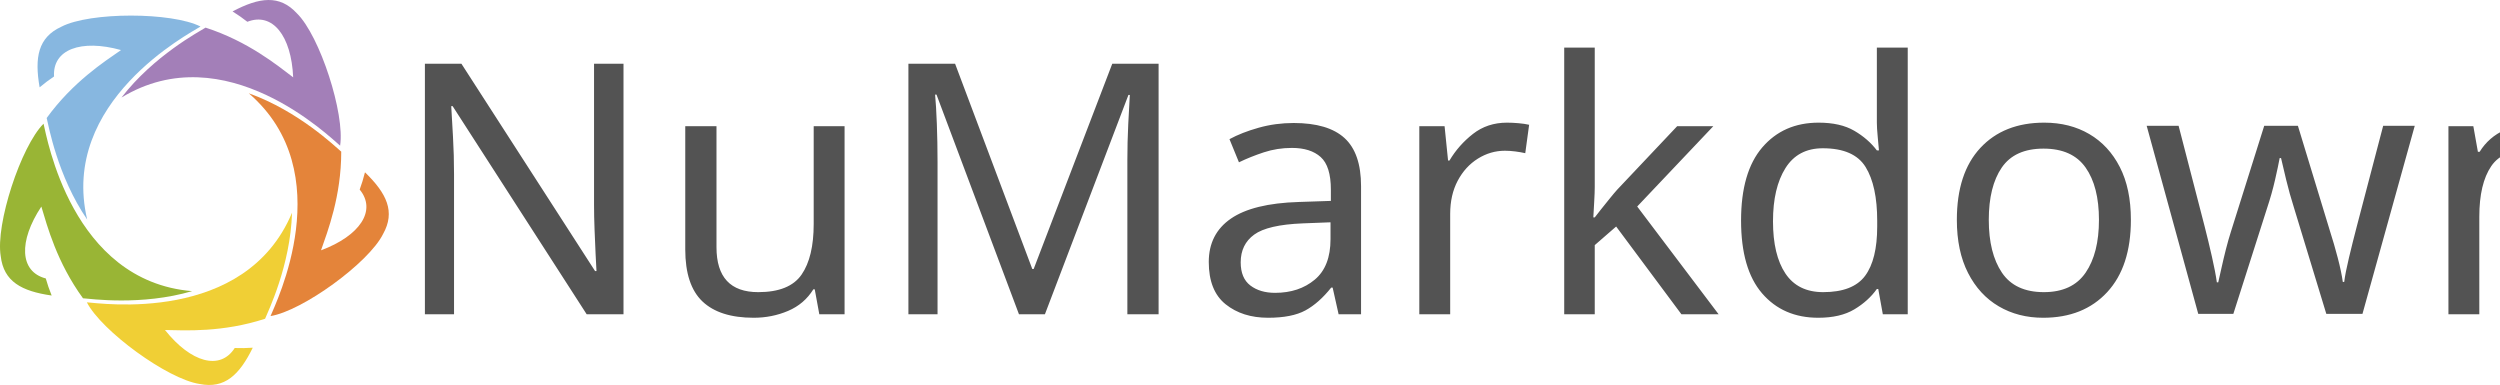
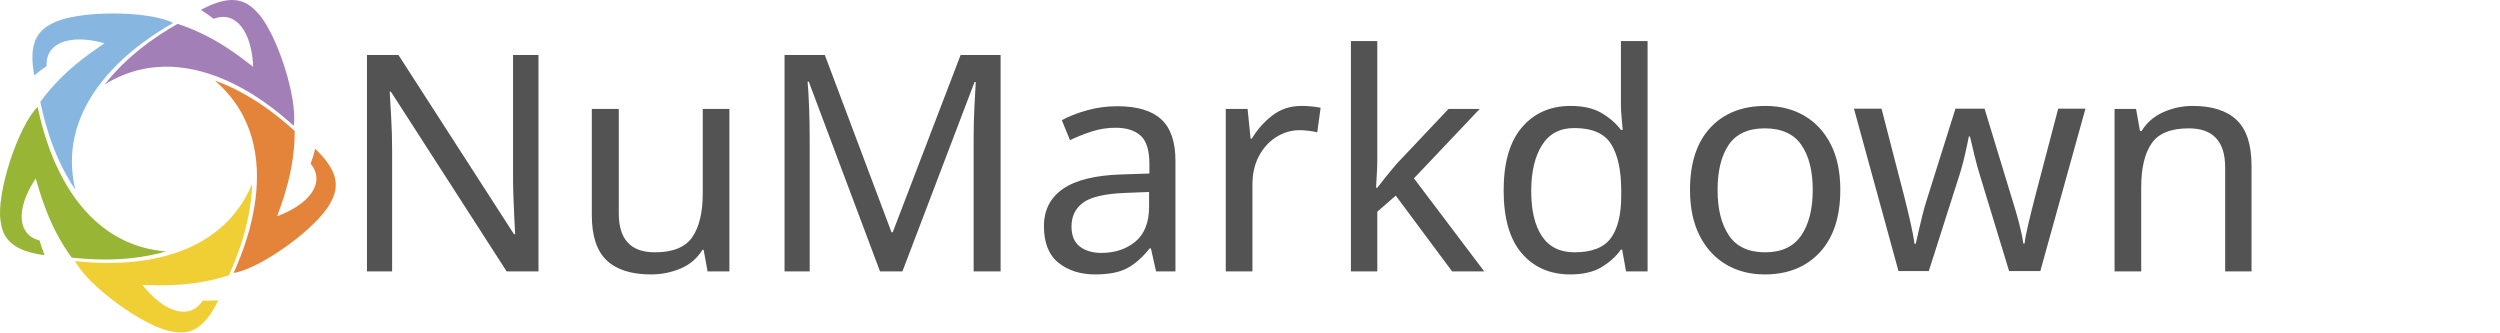
- <svg xmlns="http://www.w3.org/2000/svg" version="1.1" id="svg1" width="1900" height="292.585" viewBox="0 0 1900 292.585">
+ <svg xmlns="http://www.w3.org/2000/svg" version="1.1" id="svg1" width="2200" height="292.585" viewBox="0 0 2200 292.585">
  <defs id="defs1">
    <clipPath clipPathUnits="userSpaceOnUse" id="clipPath13">
      <path d="M 0,341.62 H 1100.11 V 0 H 0 Z" transform="translate(-296.4245,-172.176)" id="path13" />
    </clipPath>
    <clipPath clipPathUnits="userSpaceOnUse" id="clipPath15">
      <path d="M 0,341.62 H 1100.11 V 0 H 0 Z" transform="translate(-232.3896,-267.8077)" id="path15" />
    </clipPath>
    <clipPath clipPathUnits="userSpaceOnUse" id="clipPath17">
      <path d="M 0,341.62 H 1100.11 V 0 H 0 Z" transform="translate(-122.2067,-236.6343)" id="path17" />
    </clipPath>
    <clipPath clipPathUnits="userSpaceOnUse" id="clipPath19">
      <path d="M 0,341.62 H 1100.11 V 0 H 0 Z" transform="translate(-117.495,-121.5135)" id="path19" />
    </clipPath>
    <clipPath clipPathUnits="userSpaceOnUse" id="clipPath21">
      <path d="M 0,341.62 H 1100.11 V 0 H 0 Z" transform="translate(-225.1954,-81.8607)" id="path21" />
    </clipPath>
  </defs>
  <path id="path12" d="m 0,0 v 0 c 1.104,3.005 2.142,6.323 3.014,9.839 v 0 C 15.425,-2.193 20.455,-12.66 13.315,-25.357 5.134,-41.848 -32.768,-69.221 -50.814,-72.11 c 2.78,6.99 39.967,81.895 -12.419,126.995 28.42,-10.17 49.405,-30.511 52.717,-33.265 0.018,-25.369 -7.695,-45.257 -11.521,-56.247 C 0.177,-26.332 9.806,-11.907 0,0" style="fill:#e4843a;fill-opacity:1;fill-rule:nonzero;stroke:none" transform="matrix(1.333333,0,0,-1.333333,273.3625,144.0671)" clip-path="url(#clipPath13)" />
  <path id="path14" d="m 0,0 v 0 c -2.517,1.979 -5.352,3.991 -8.426,5.907 v 0 C 6.852,13.993 18.361,15.542 28.231,4.828 41.386,-8.049 55.707,-52.555 52.878,-70.61 47.09,-65.806 -12.658,-7.292 -71.739,-43.178 -53.284,-19.292 -27.454,-5.619 -23.811,-3.32 0.322,-11.143 16.853,-24.624 26.122,-31.659 25.098,-7.969 14.354,5.646 0,0" style="fill:#a37fb8;fill-opacity:1;fill-rule:nonzero;stroke:none" transform="matrix(1.333333,0,0,-1.333333,187.9826,16.55813)" clip-path="url(#clipPath15)" />
  <path id="path16" d="m 0,0 v 0 c -2.66,-1.782 -5.45,-3.856 -8.221,-6.189 v 0 c -2.97,17.03 -0.886,28.454 12.354,34.53 16.311,8.532 63.064,8.399 79.361,0.129 C 77.137,24.45 3.024,-14.292 18.896,-81.57 1.882,-56.638 -3.14,-27.847 -4.2,-23.672 10.697,-3.138 28.627,8.418 38.181,15.06 15.334,21.407 -0.934,15.396 0,0" style="fill:#87b7e0;fill-opacity:1;fill-rule:nonzero;stroke:none" transform="matrix(1.333333,0,0,-1.333333,41.07208,58.12266)" clip-path="url(#clipPath17)" />
  <path id="path18" d="m 0,0 v 0 c 0.873,-3.08 1.984,-6.375 3.345,-9.731 v 0 c -17.113,2.438 -27.335,7.95 -29.022,22.419 -3.074,18.15 11.5,62.573 24.401,75.518 C 0.583,80.917 14.527,-1.541 83.417,-7.236 54.447,-15.712 25.513,-11.591 21.215,-11.31 6.29,9.204 0.84,29.827 -2.525,40.967 -15.621,21.199 -14.931,3.869 0,0" style="fill:#99b535;fill-opacity:1;fill-rule:nonzero;stroke:none" transform="matrix(1.333333,0,0,-1.333333,34.78981,211.6171)" clip-path="url(#clipPath19)" />
  <path id="path20" d="m 0,0 v 0 c 3.199,-0.121 6.676,-0.083 10.289,0.174 v 0 C 2.681,-15.348 -5.719,-23.366 -20.002,-20.499 -38.213,-17.814 -75.959,9.774 -84.283,26.044 -76.776,25.56 5.954,13.34 32.659,77.099 31.768,46.927 18.908,20.683 17.312,16.682 -6.81,8.826 -28.108,10.016 -39.742,10.258 -24.988,-8.305 -8.294,-13.005 0,0" style="fill:#f0cf35;fill-opacity:1;fill-rule:nonzero;stroke:none" transform="matrix(1.333333,0,0,-1.333333,178.3903,264.4875)" clip-path="url(#clipPath21)" />
  <text id="logo-text" x="1150" y="50%" text-anchor="middle" dominant-baseline="middle" style="font-weight:500;font-size:266.667px;font-family:Avenir;-inkscape-font-specification:'Avenir Medium';white-space:pre;fill:#535353;stroke-width:0;stroke-linejoin:round;stroke-miterlimit:5.4;stroke-opacity:0">NuMarkdown</text>
</svg>
